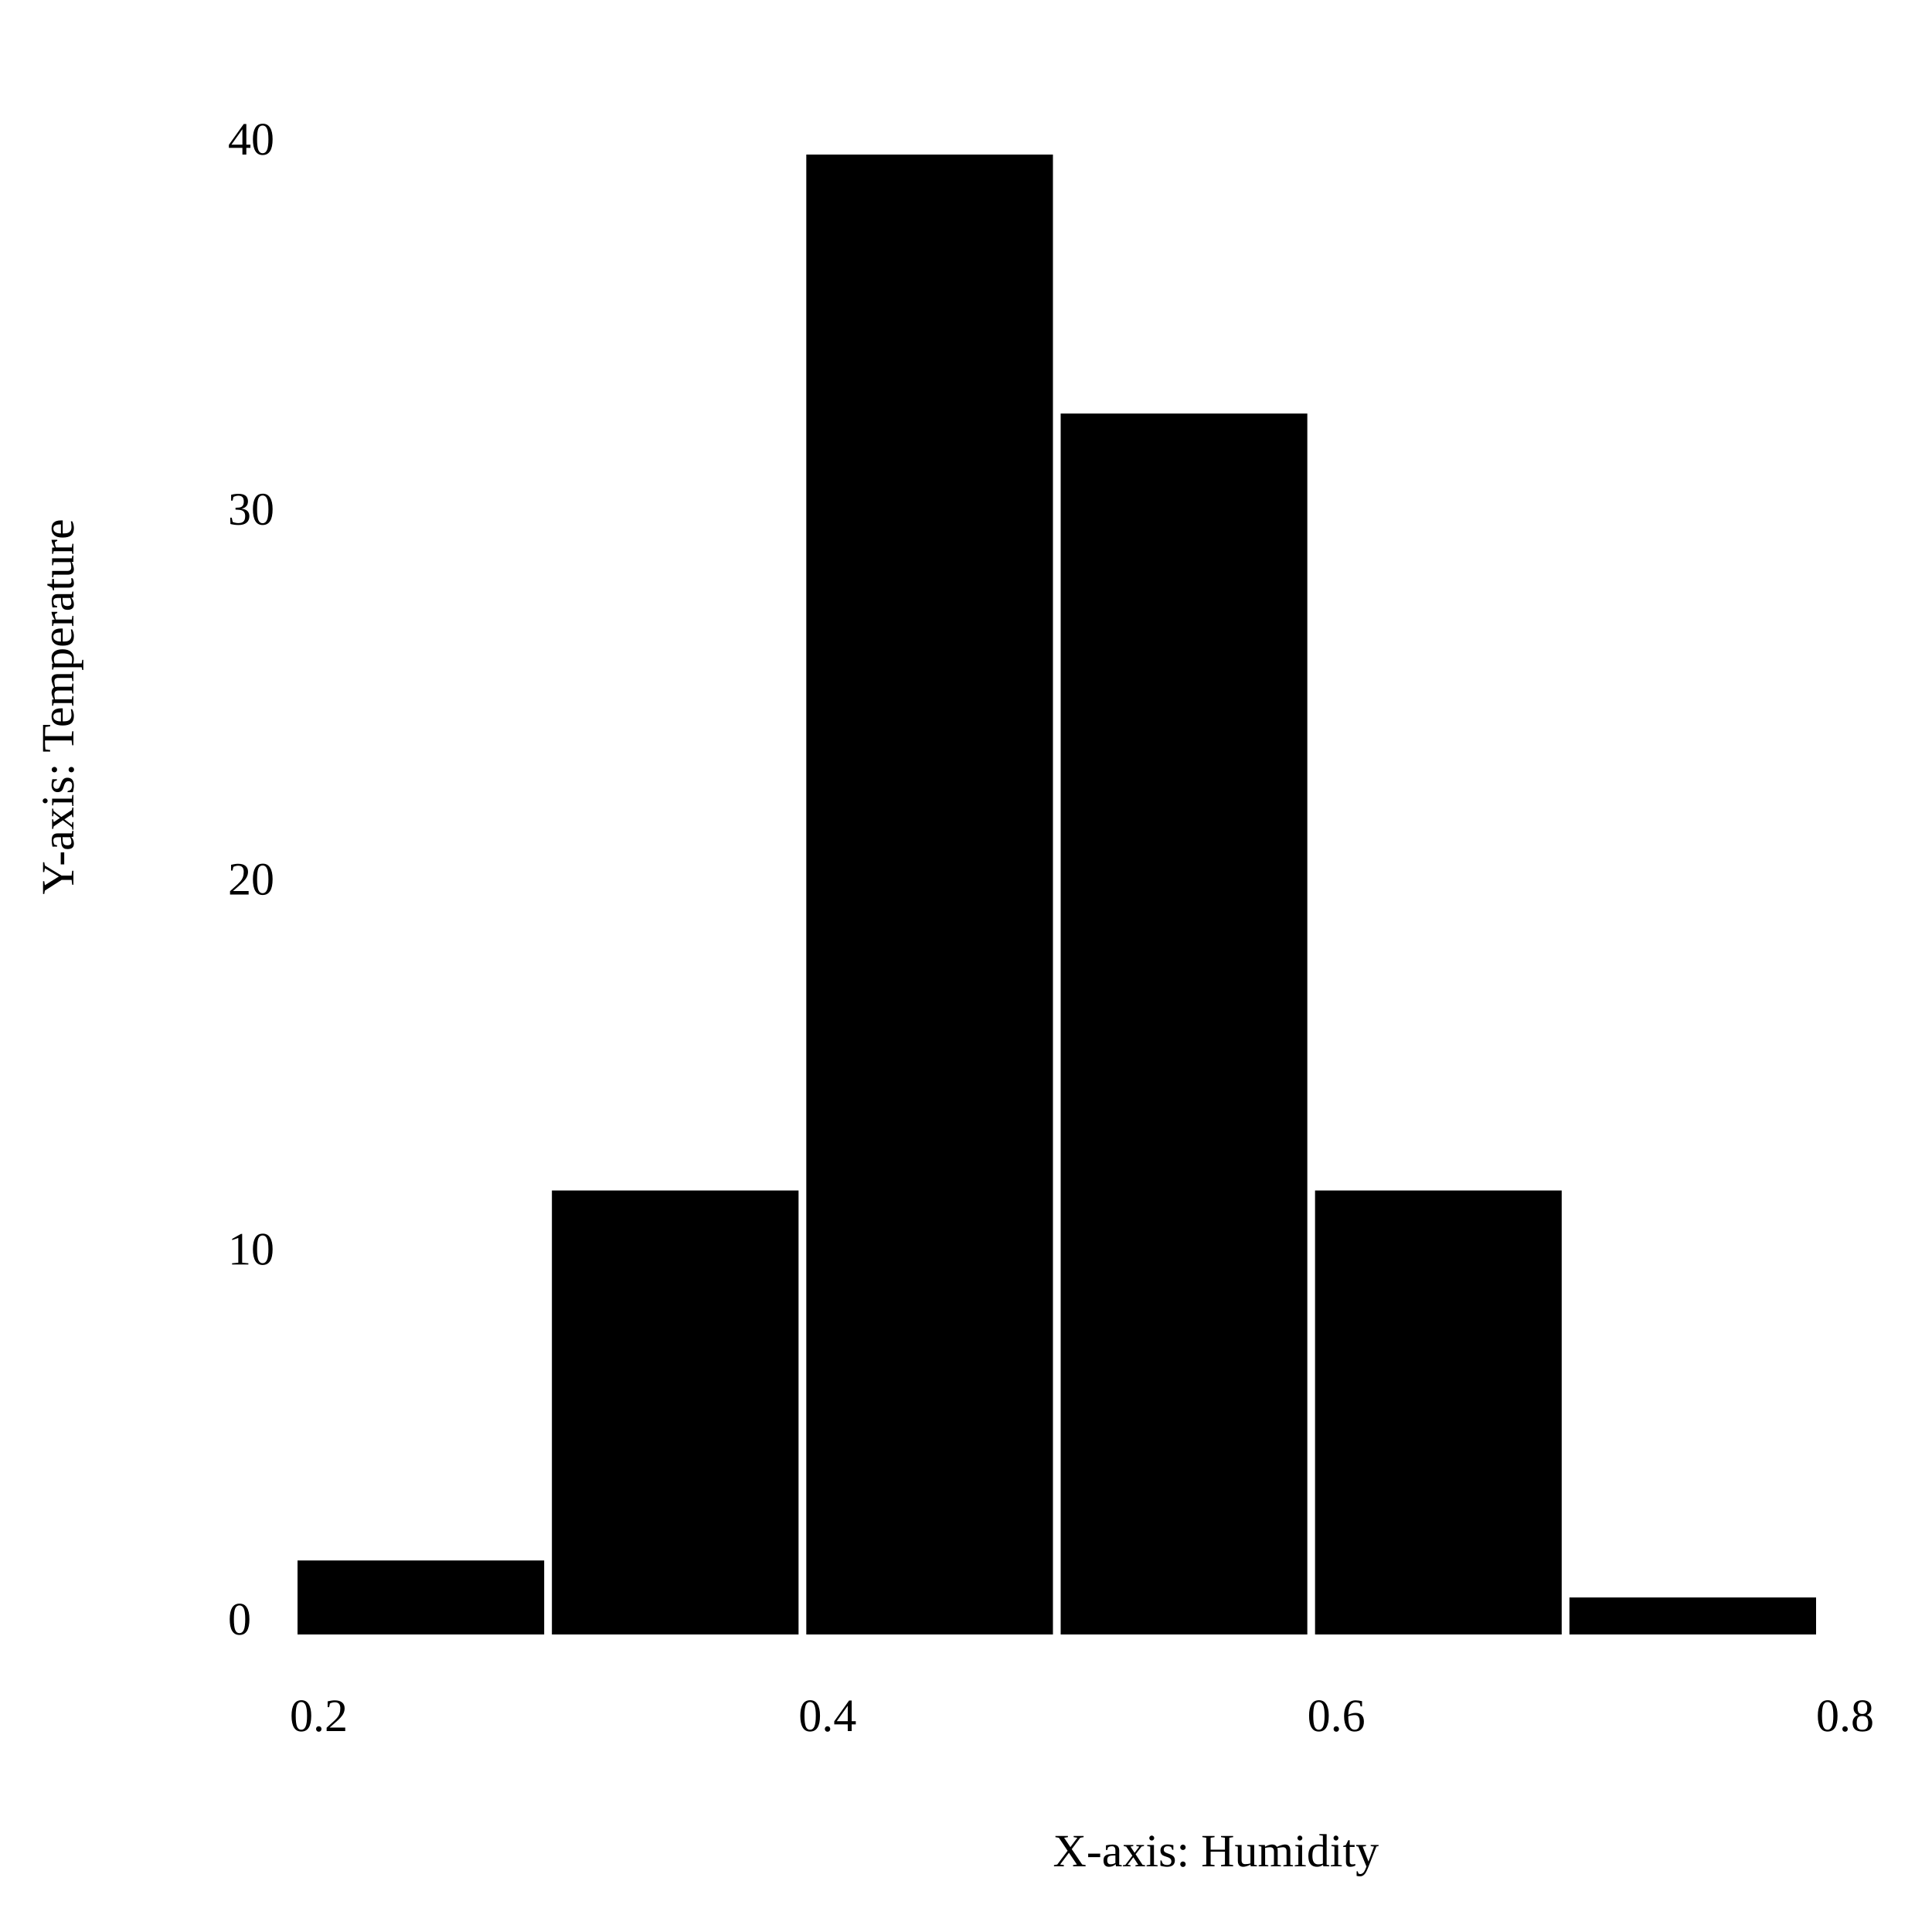
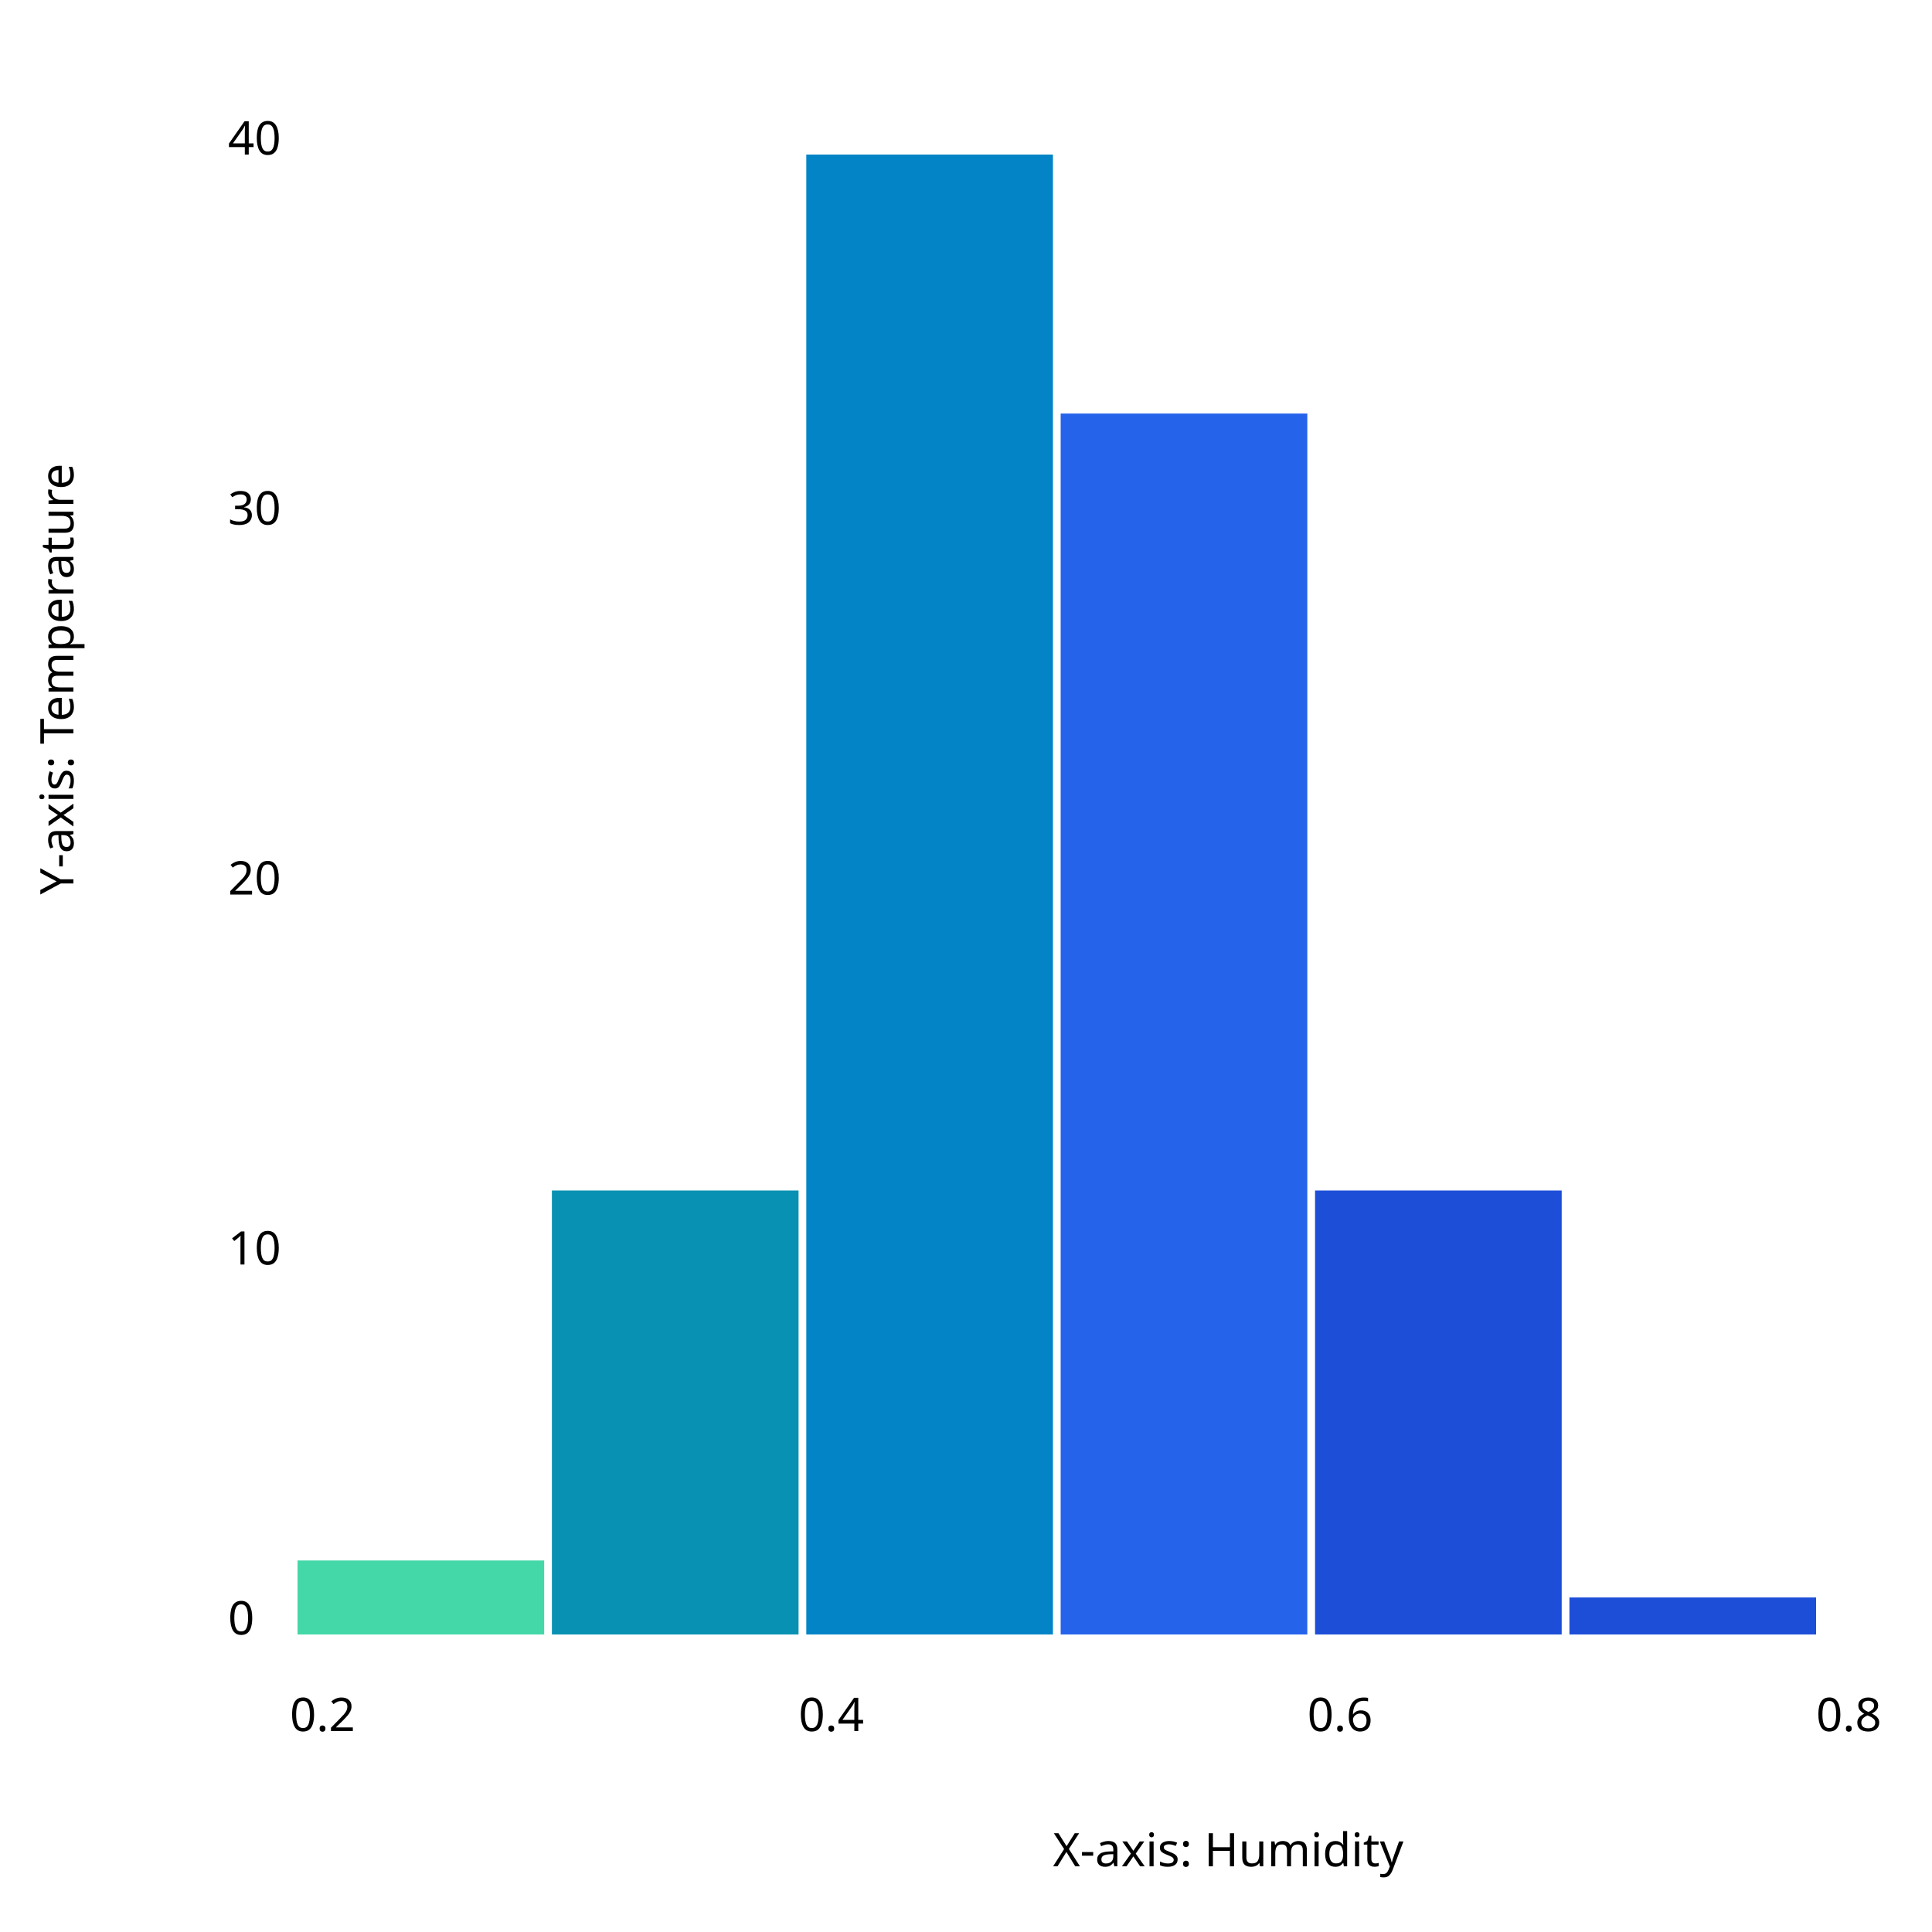
- <svg xmlns="http://www.w3.org/2000/svg" class="Chart" width="100%" height="100%" viewBox="0 0 500 500">
+ <svg xmlns="http://www.w3.org/2000/svg" class="Chart" width="100%" height="100%" viewBox="0 0 500 500" font-family="sans-serif">
  <g transform="translate(75, 40)">
    <g class="Axis AxisHorizontal fromLinkFiber243" transform="translate(0, 383)">
      <line class="AxisLine" x2="395" />
      <text class="AxisTick" transform="translate(0, 25)">0.2</text>
      <text class="AxisTick" transform="translate(131.6667, 25)">0.4</text>
      <text class="AxisTick" transform="translate(263.3333, 25)">0.6</text>
      <text class="AxisTick" transform="translate(395, 25)">0.8</text>
      <text class="AxisLabel" transform="translate(197.5, 60)">X-axis: Humidity</text>
    </g>
    <g class="Axis AxisVertical fromLinkFiber245">
      <line class="AxisLine" y2="383" />
      <text class="AxisTick" transform="translate(-16, 383)">0</text>
      <text class="AxisTick" transform="translate(-16, 287.25)">10</text>
      <text class="AxisTick" transform="translate(-16, 191.5)">20</text>
      <text class="AxisTick" transform="translate(-16, 95.75)">30</text>
      <text class="AxisTick" transform="translate(-16, 0)">40</text>
      <text class="AxisLabel" style="transform: translate(-56px, 191.5px) rotate(-90deg);">Y-axis: Temperature</text>
    </g>
-     <rect class="BarsRect fromLinkFiber246" x="2" y="363.85" width="63.833" height="19.15" />
-     <rect class="BarsRect" x="67.833" y="268.1" width="63.833" height="114.9" />
-     <rect class="BarsRect" x="133.667" y="0" width="63.833" height="383" />
-     <rect class="BarsRect" x="199.5" y="67.025" width="63.833" height="315.975" />
-     <rect class="BarsRect" x="265.333" y="268.1" width="63.833" height="114.9" />
-     <rect class="BarsRect" x="331.167" y="373.425" width="63.833" height="9.575" />
-     <rect class="BarsRect" x="397" y="383" width="0" height="0" />
+     <rect class="BarsRect fromLinkFiber246" fill="#44D7A8" x="2" y="363.85" width="63.833" height="19.15" />
+     <rect class="BarsRect" fill="#0891b2" x="67.833" y="268.1" width="63.833" height="114.9" />
+     <rect class="BarsRect" fill="#0284c7" x="133.667" y="0" width="63.833" height="383" />
+     <rect class="BarsRect" fill="#2563eb" x="199.5" y="67.025" width="63.833" height="315.975" />
+     <rect class="BarsRect" fill="#1d4ed8" x="265.333" y="268.1" width="63.833" height="114.9" />
+     <rect class="BarsRect" fill="#1d4ed8" x="331.167" y="373.425" width="63.833" height="9.575" />
+     <rect class="BarsRect" fill="#0369a1" x="397" y="383" width="0" height="0" />
  </g>
</svg>
